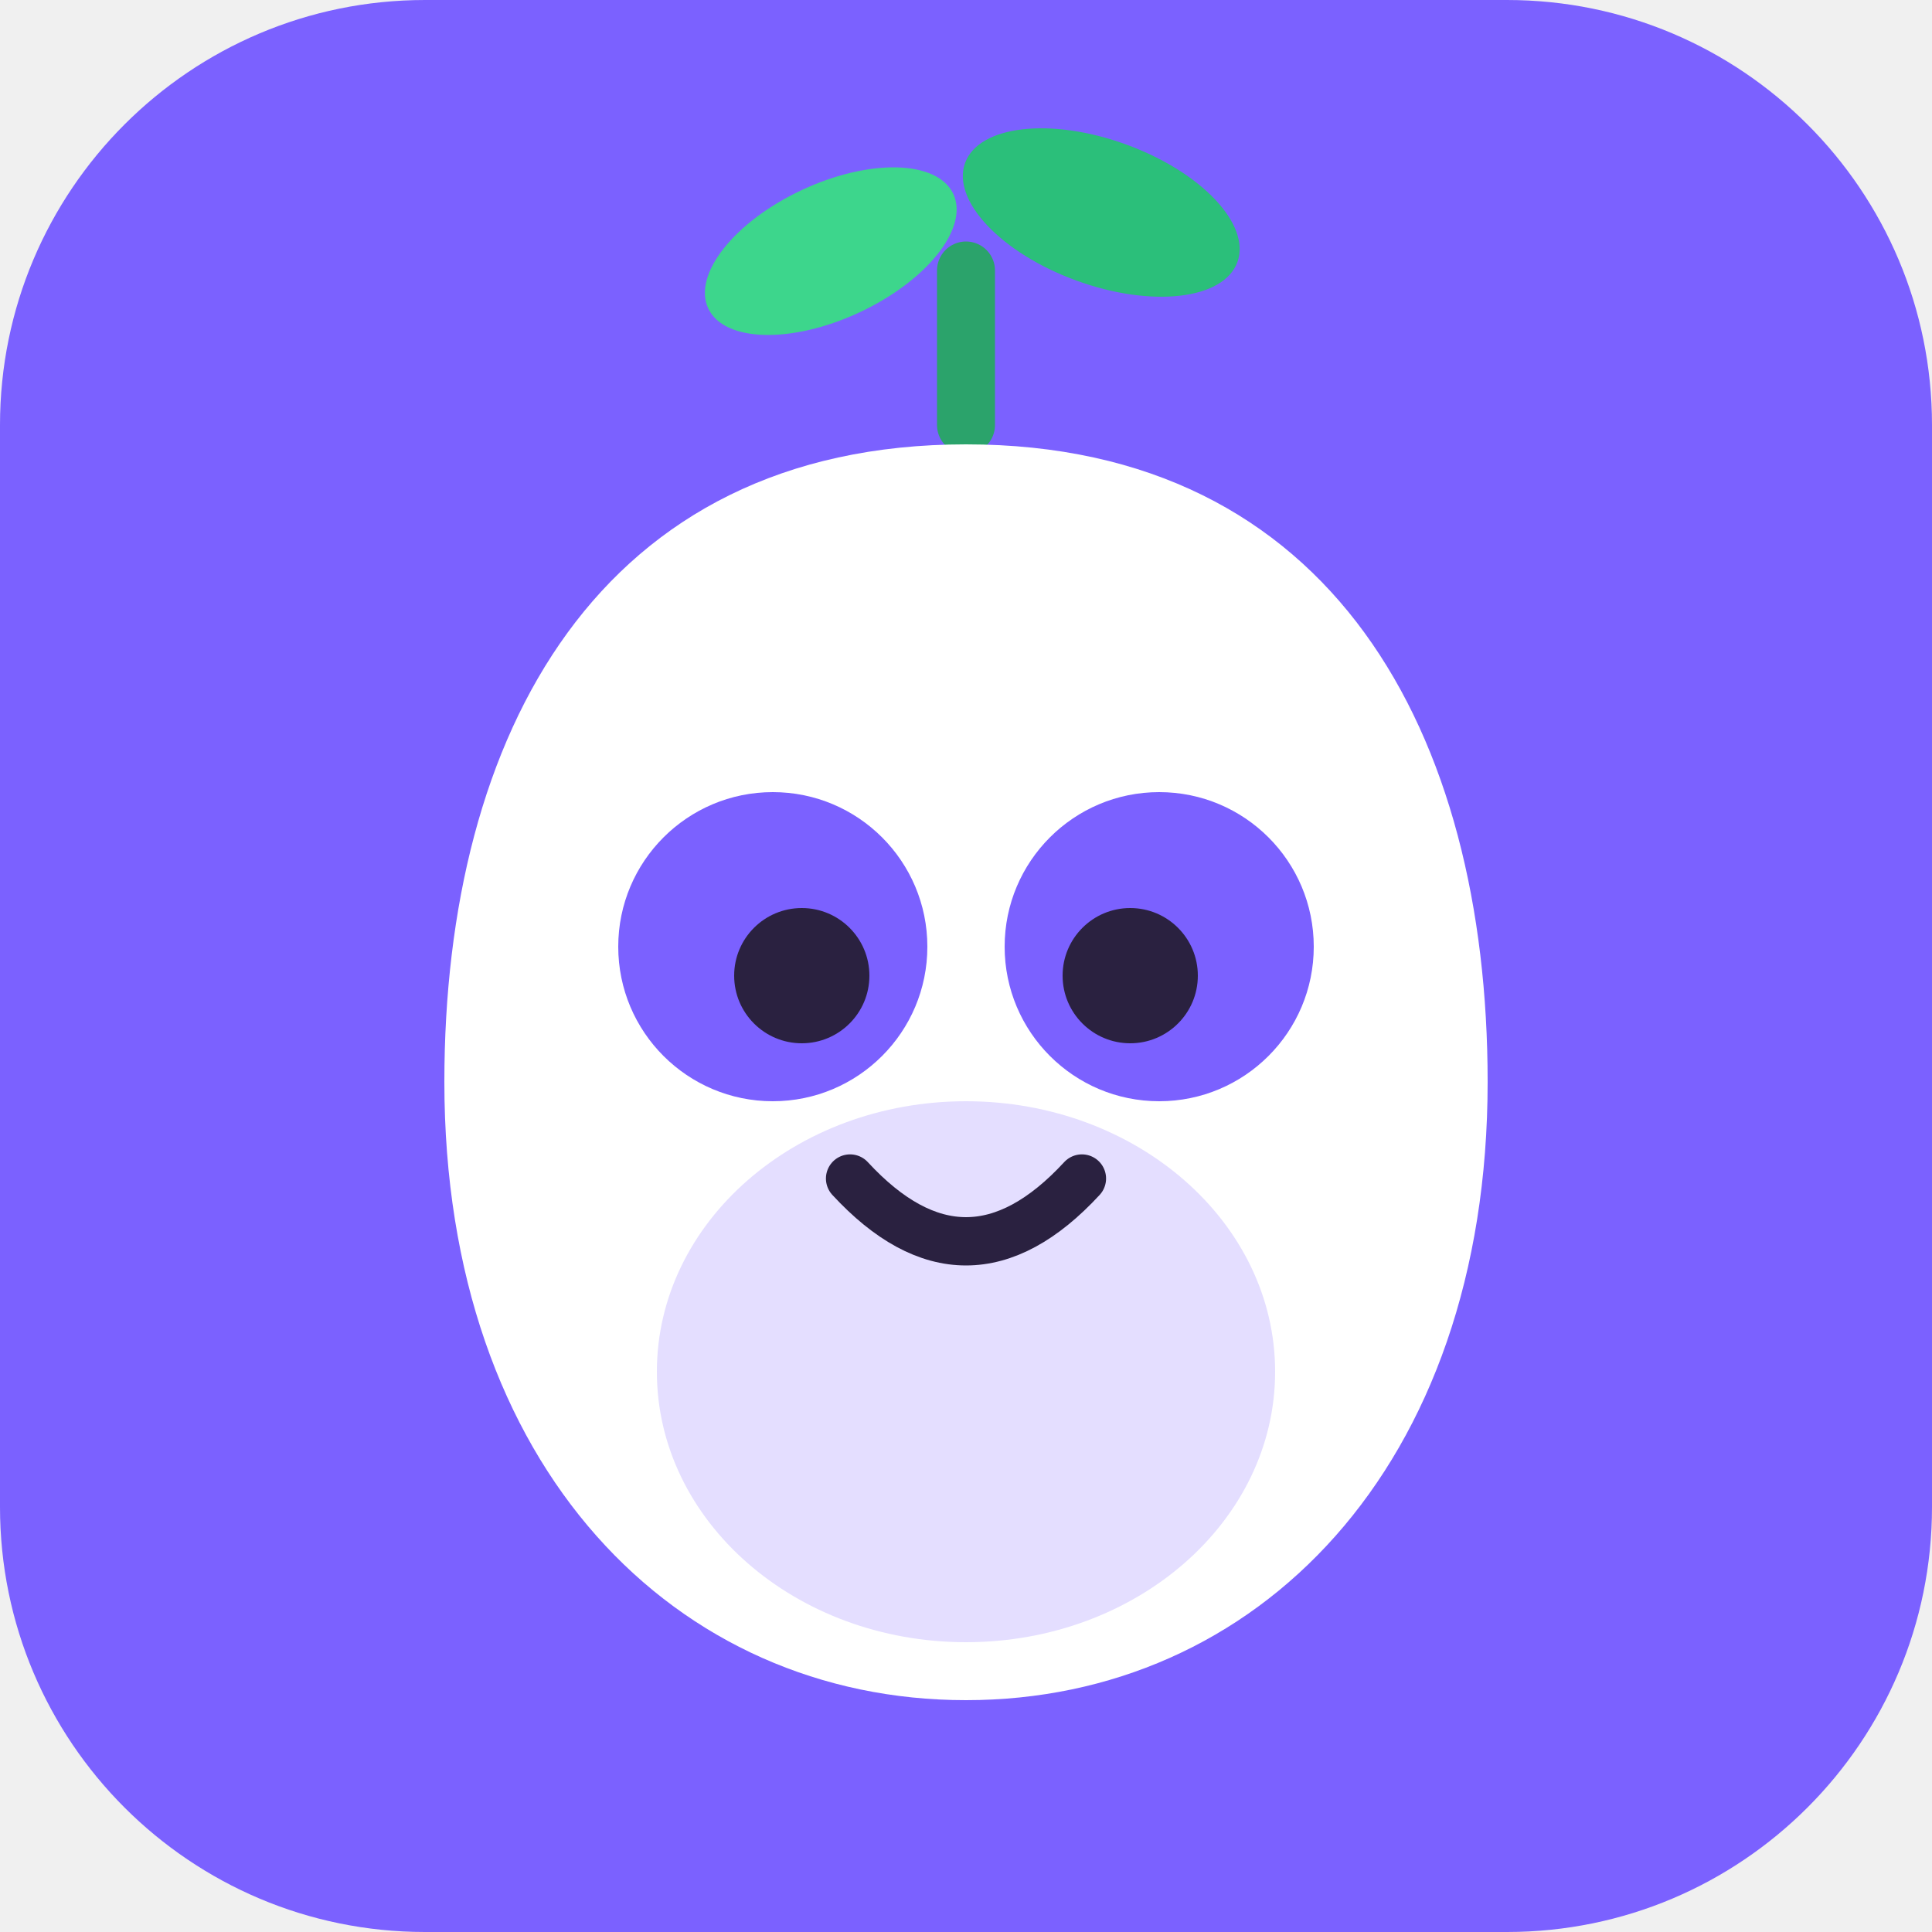
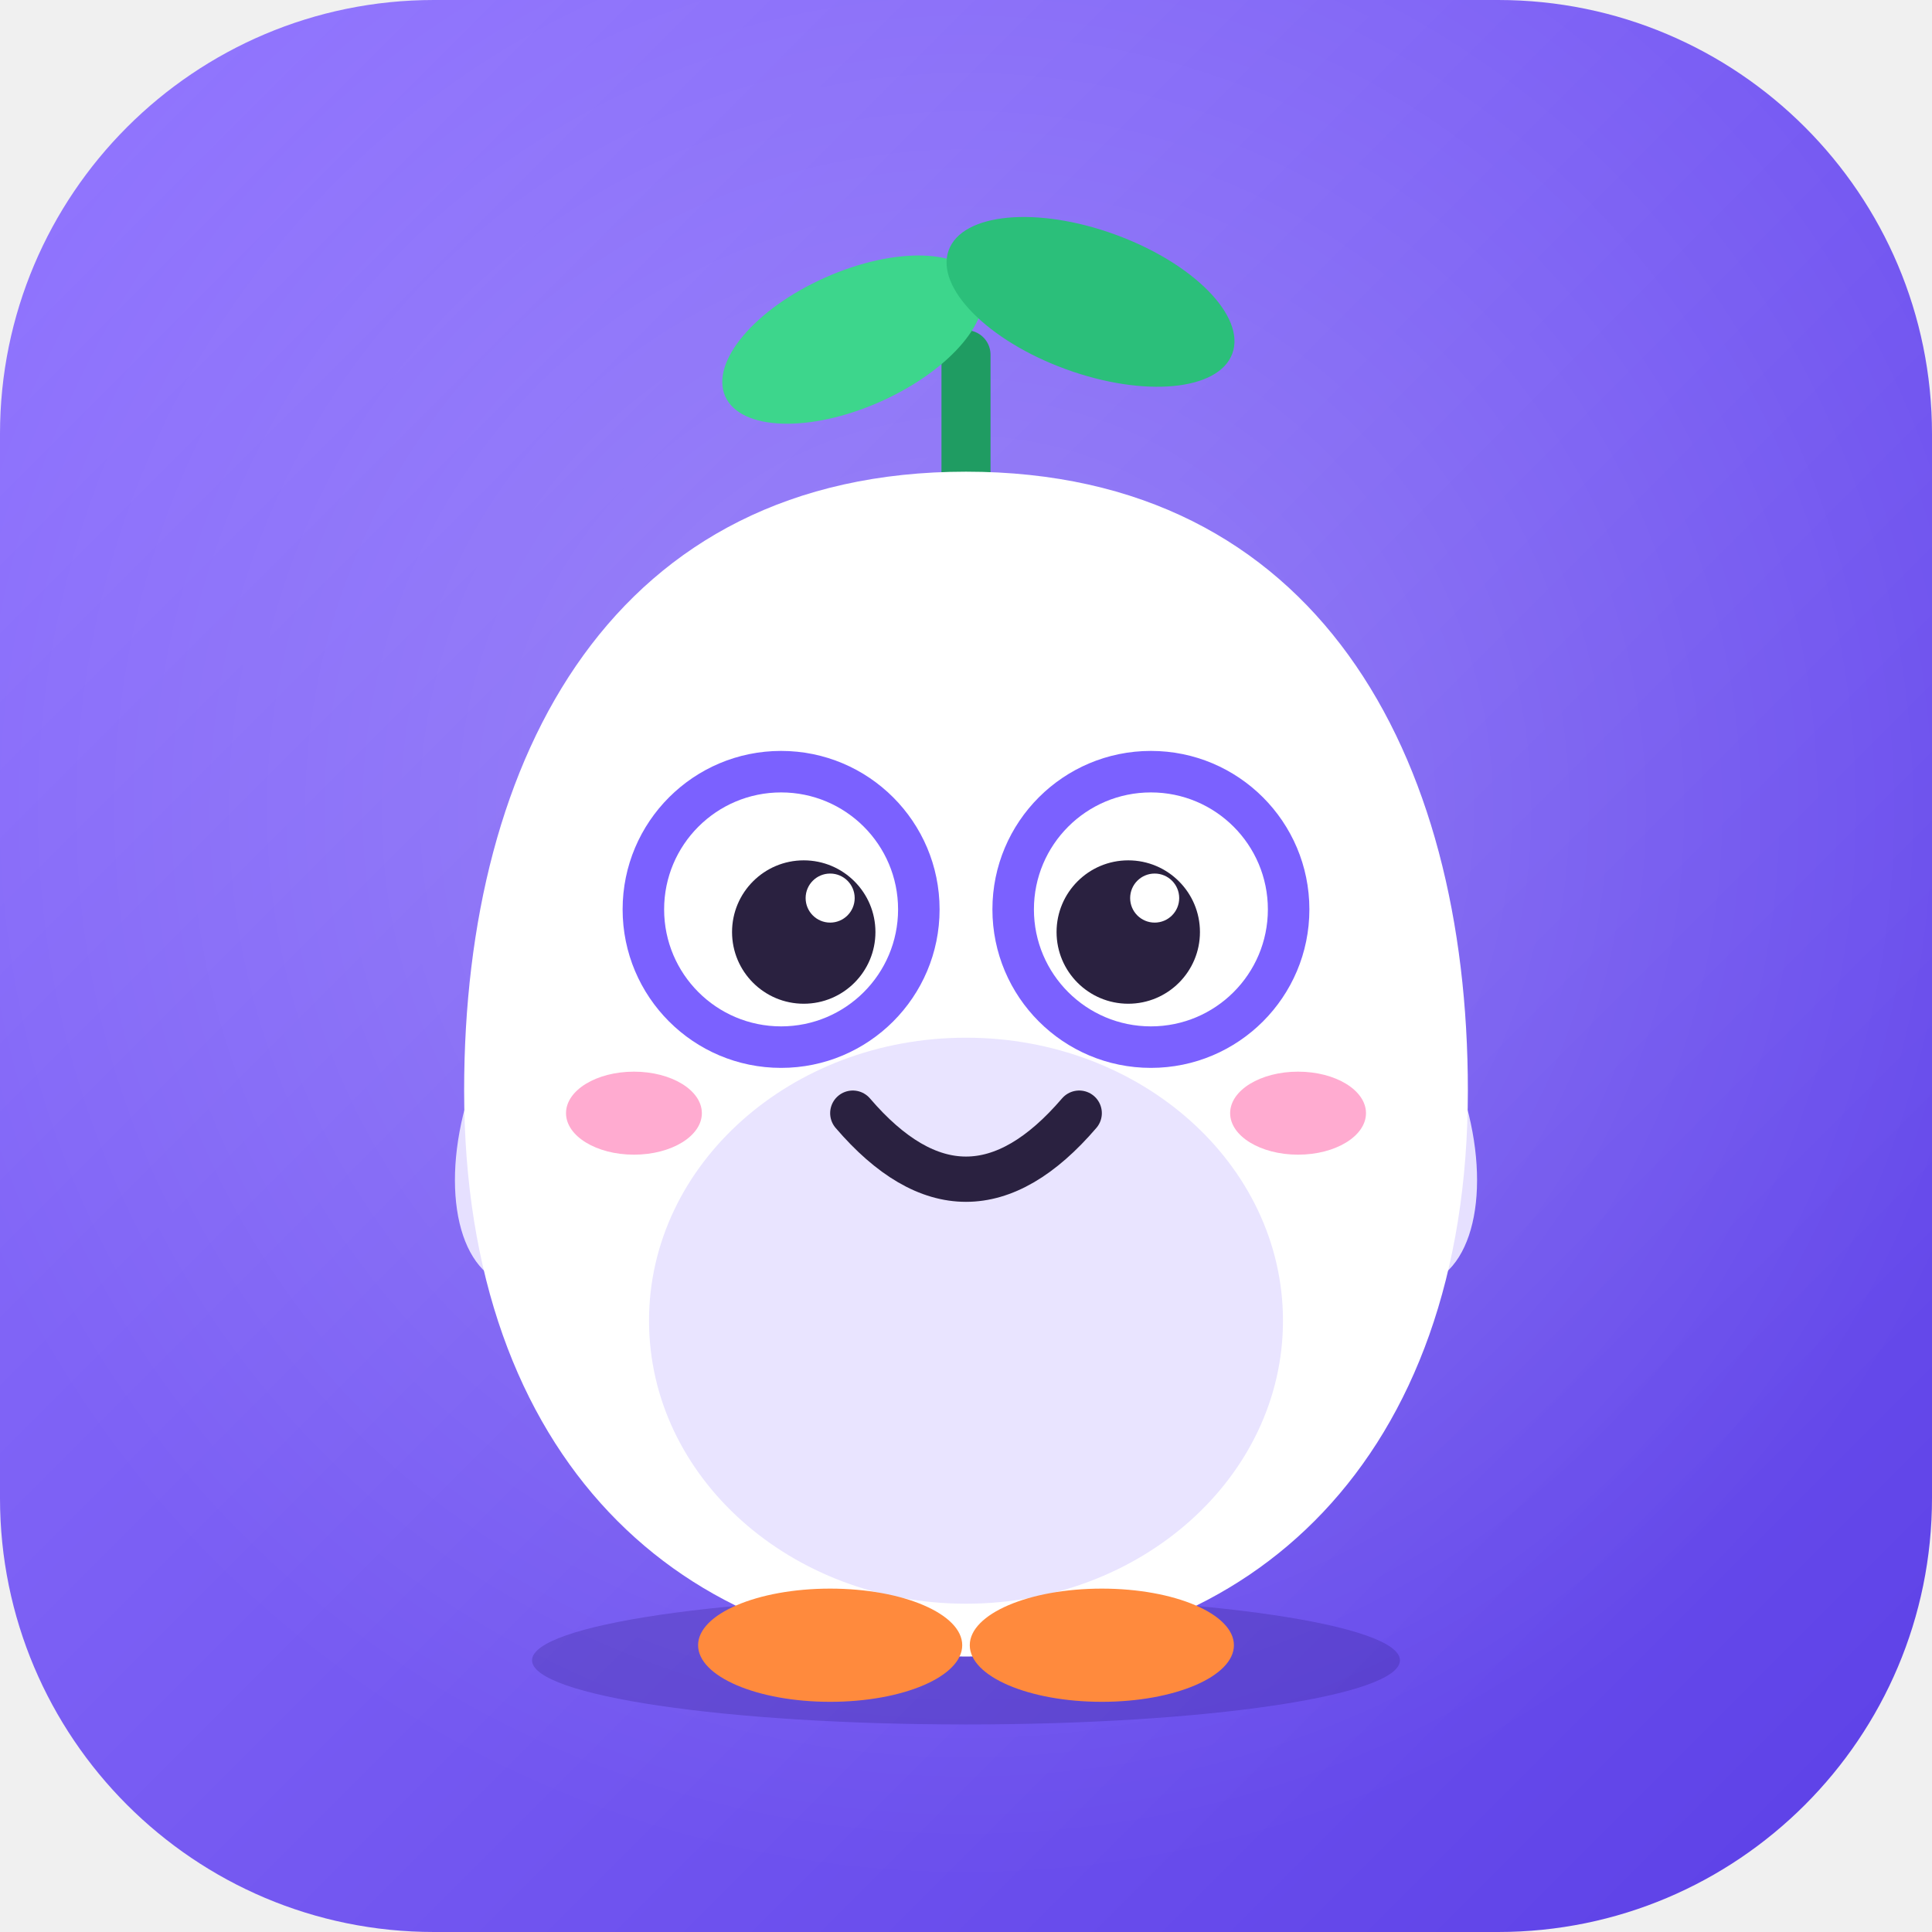
- <svg xmlns="http://www.w3.org/2000/svg" viewBox="0 0 200 200">
-   <rect width="200" height="200" rx="44" fill="#7B61FF" />
-   <path d="M100 44V28" stroke="#2BA36B" stroke-width="6" stroke-linecap="round" />
-   <ellipse cx="86" cy="26" rx="14" ry="7" fill="#3DD68C" transform="rotate(-25 86 26)" />
-   <ellipse cx="114" cy="22" rx="15" ry="7.5" fill="#2BBF7A" transform="rotate(20 114 22)" />
-   <path d="M100 46c-38 0-54 30-54 66 0 40 24 64 54 64s54-24 54-64c0-36-16-66-54-66z" fill="#fff" />
-   <ellipse cx="100" cy="142" rx="32" ry="28" fill="#E4DEFF" />
-   <circle cx="80" cy="98" r="16" fill="#7B61FF" />
-   <circle cx="120" cy="98" r="16" fill="#7B61FF" />
-   <circle cx="83" cy="101" r="7" fill="#2A2140" />
-   <circle cx="117" cy="101" r="7" fill="#2A2140" />
-   <path d="M88 122q12 13 24 0" stroke="#2A2140" stroke-width="5" fill="none" stroke-linecap="round" />
+ <svg xmlns="http://www.w3.org/2000/svg" viewBox="0 0 1024 1024">
+   <defs>
+     <linearGradient id="bg" x1="0" y1="0" x2="1" y2="1">
+       <stop offset="0" stop-color="#9478FF" />
+       <stop offset="1" stop-color="#5B3FE6" />
+     </linearGradient>
+     <radialGradient id="glow" cx=".5" cy=".42" r=".55">
+       <stop offset="0" stop-color="#fff" stop-opacity=".22" />
+       <stop offset="1" stop-color="#fff" stop-opacity="0" />
+     </radialGradient>
+   </defs>
+   <rect width="1024" height="1024" rx="230" fill="url(#bg)" />
+   <rect width="1024" height="1024" rx="230" fill="url(#glow)" />
+   <ellipse cx="512" cy="880" rx="230" ry="34" fill="#2A1A80" opacity=".25" />
+   <path d="M512 262V188" stroke="#1F9C62" stroke-width="26" stroke-linecap="round" />
+   <ellipse cx="452" cy="180" rx="74" ry="36" fill="#3DD68C" transform="rotate(-24 452 180)" />
+   <ellipse cx="578" cy="160" rx="80" ry="38" fill="#2BBF7A" transform="rotate(20 578 160)" />
+   <ellipse cx="300" cy="590" rx="52" ry="96" fill="#E6E0FF" transform="rotate(20 300 590)" />
+   <ellipse cx="724" cy="590" rx="52" ry="96" fill="#E6E0FF" transform="rotate(-20 724 590)" />
+   <path d="M512 250C326 250 246 400 246 578c0 196 116 300 266 300s266-104 266-300c0-178-80-328-266-328z" fill="#FFFFFF" />
+   <ellipse cx="512" cy="700" rx="168" ry="150" fill="#E9E4FF" />
+   <circle cx="414" cy="482" r="84" fill="#7B61FF" />
+   <circle cx="610" cy="482" r="84" fill="#7B61FF" />
+   <circle cx="414" cy="482" r="62" fill="#fff" />
+   <circle cx="610" cy="482" r="62" fill="#fff" />
+   <circle cx="426" cy="494" r="38" fill="#2A2140" />
+   <circle cx="598" cy="494" r="38" fill="#2A2140" />
+   <circle cx="440" cy="476" r="13" fill="#fff" />
+   <circle cx="612" cy="476" r="13" fill="#fff" />
+   <ellipse cx="336" cy="590" rx="36" ry="22" fill="#FF8FC0" opacity=".75" />
+   <ellipse cx="688" cy="590" rx="36" ry="22" fill="#FF8FC0" opacity=".75" />
+   <path d="M452 590q60 70 120 0" stroke="#2A2140" stroke-width="24" fill="none" stroke-linecap="round" />
+   <ellipse cx="440" cy="872" rx="70" ry="30" fill="#FF8A3D" />
+   <ellipse cx="584" cy="872" rx="70" ry="30" fill="#FF8A3D" />
</svg>
